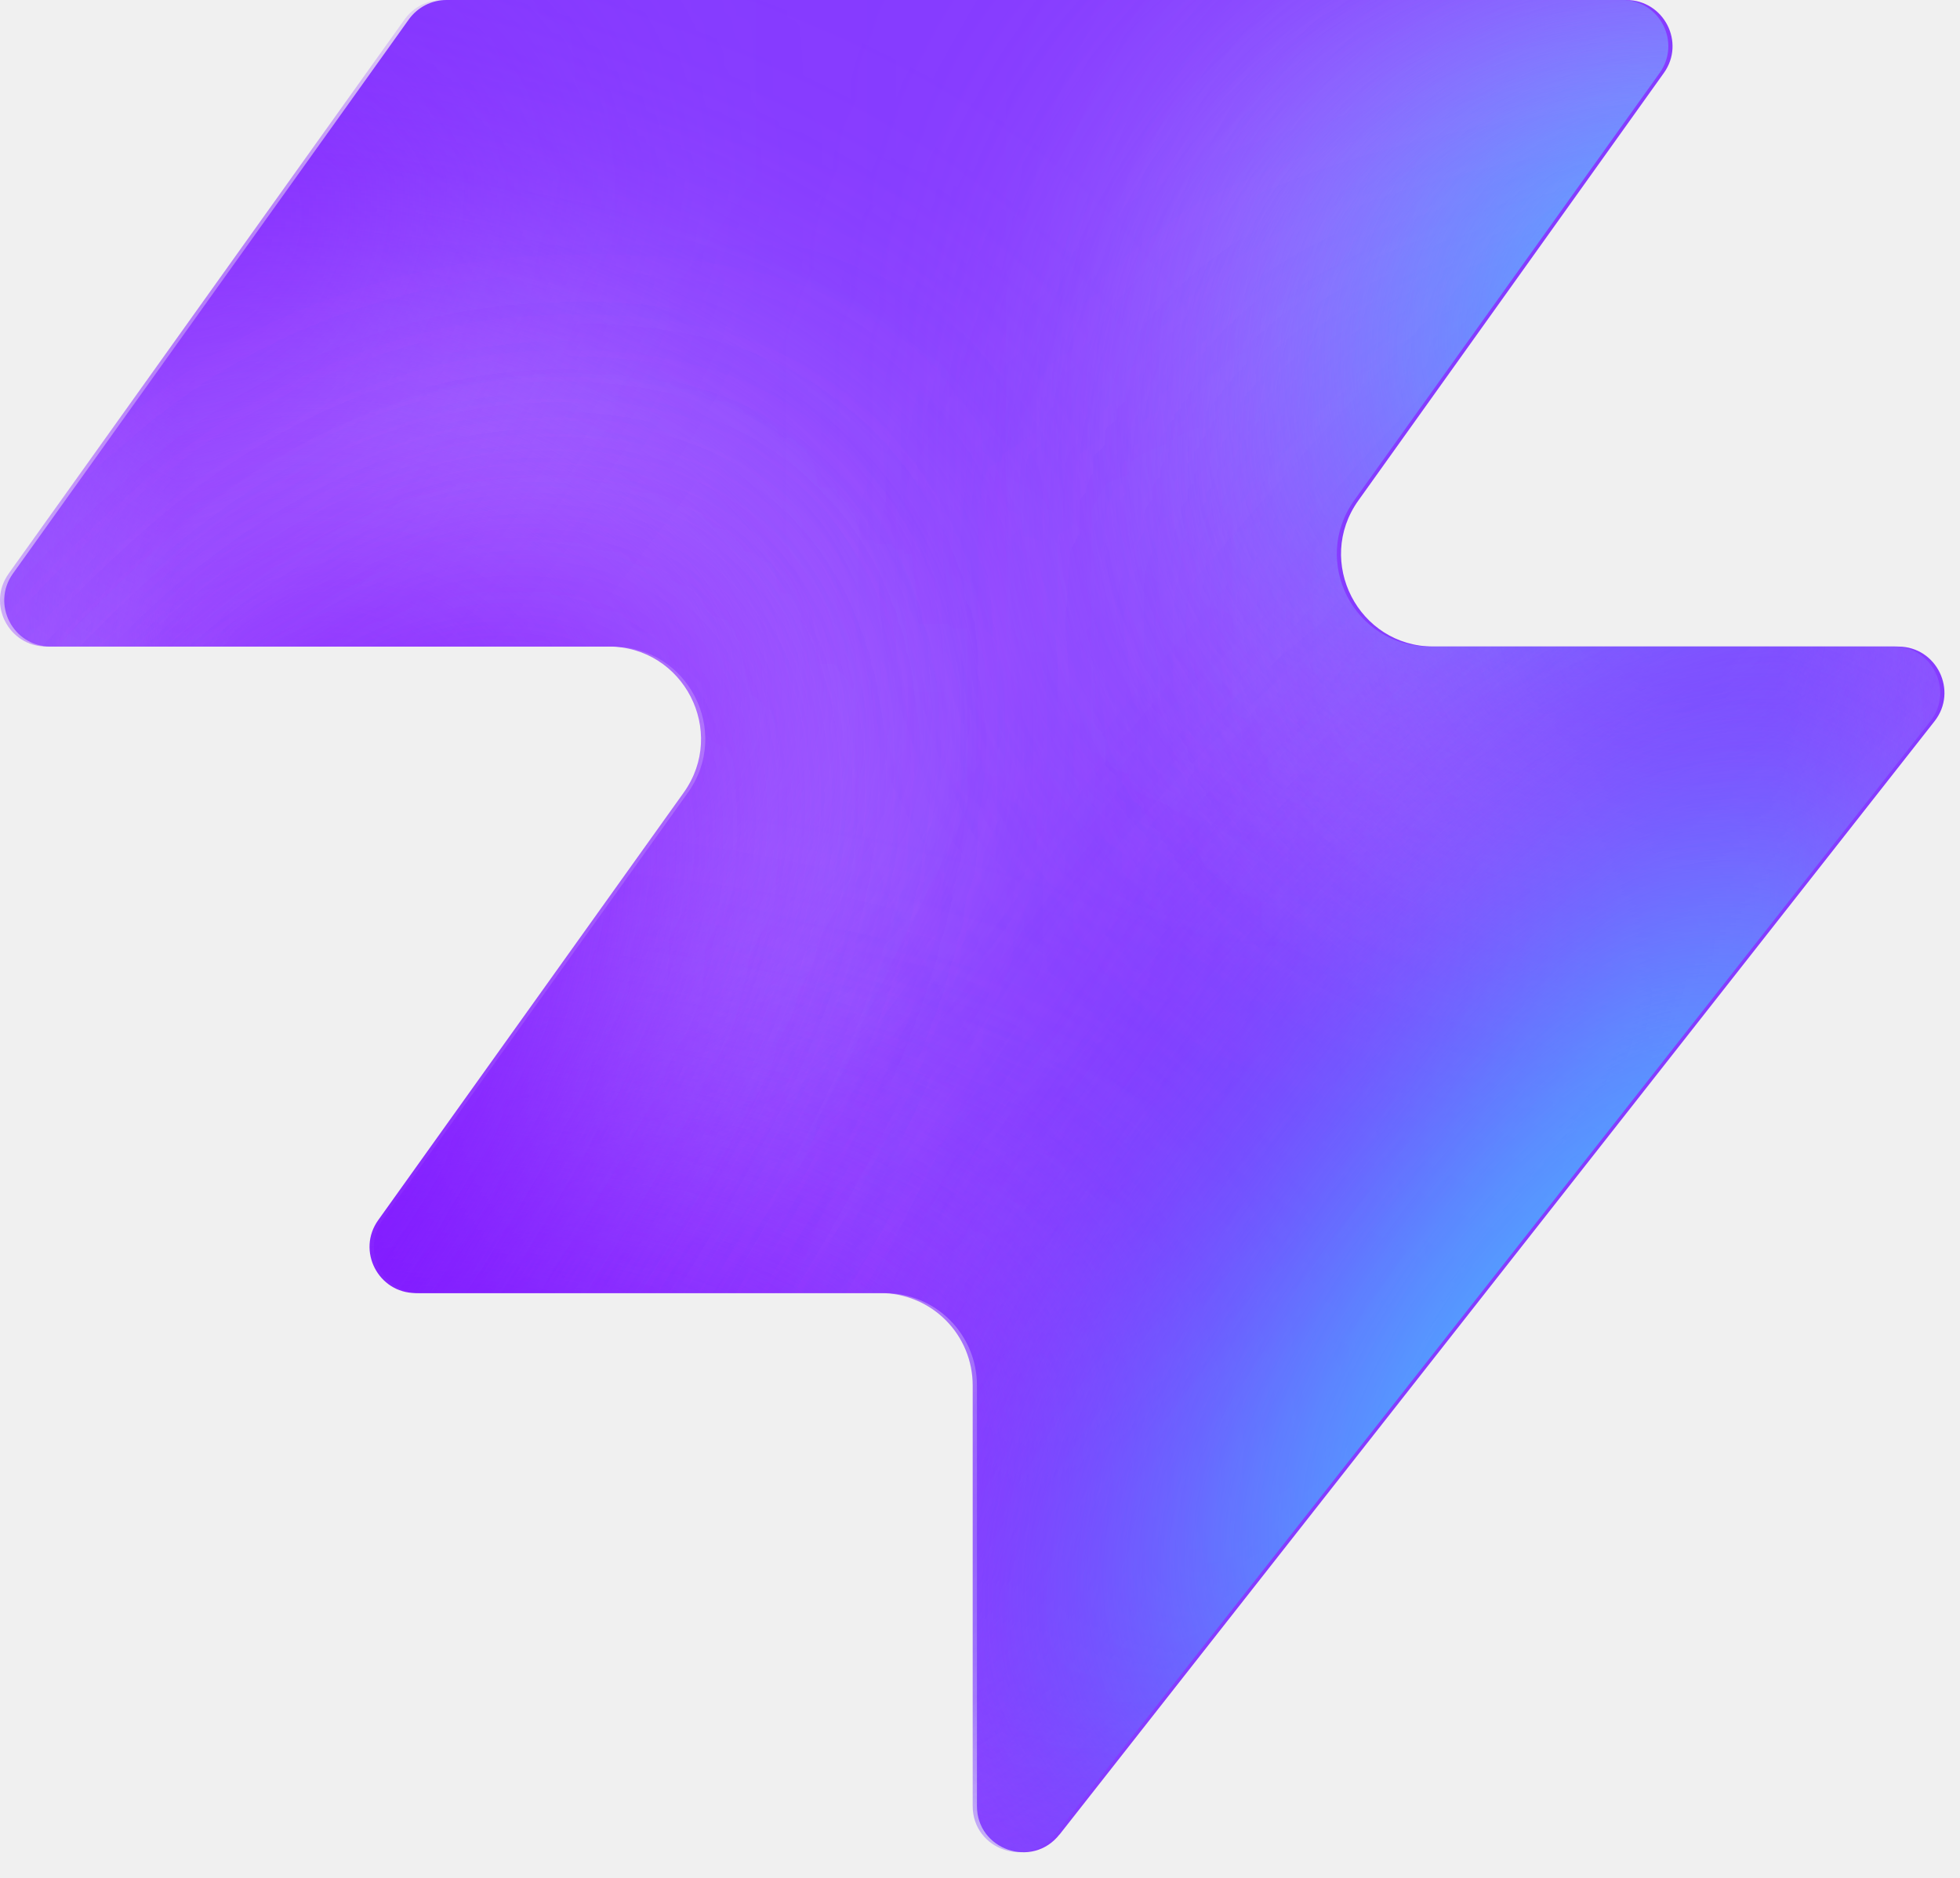
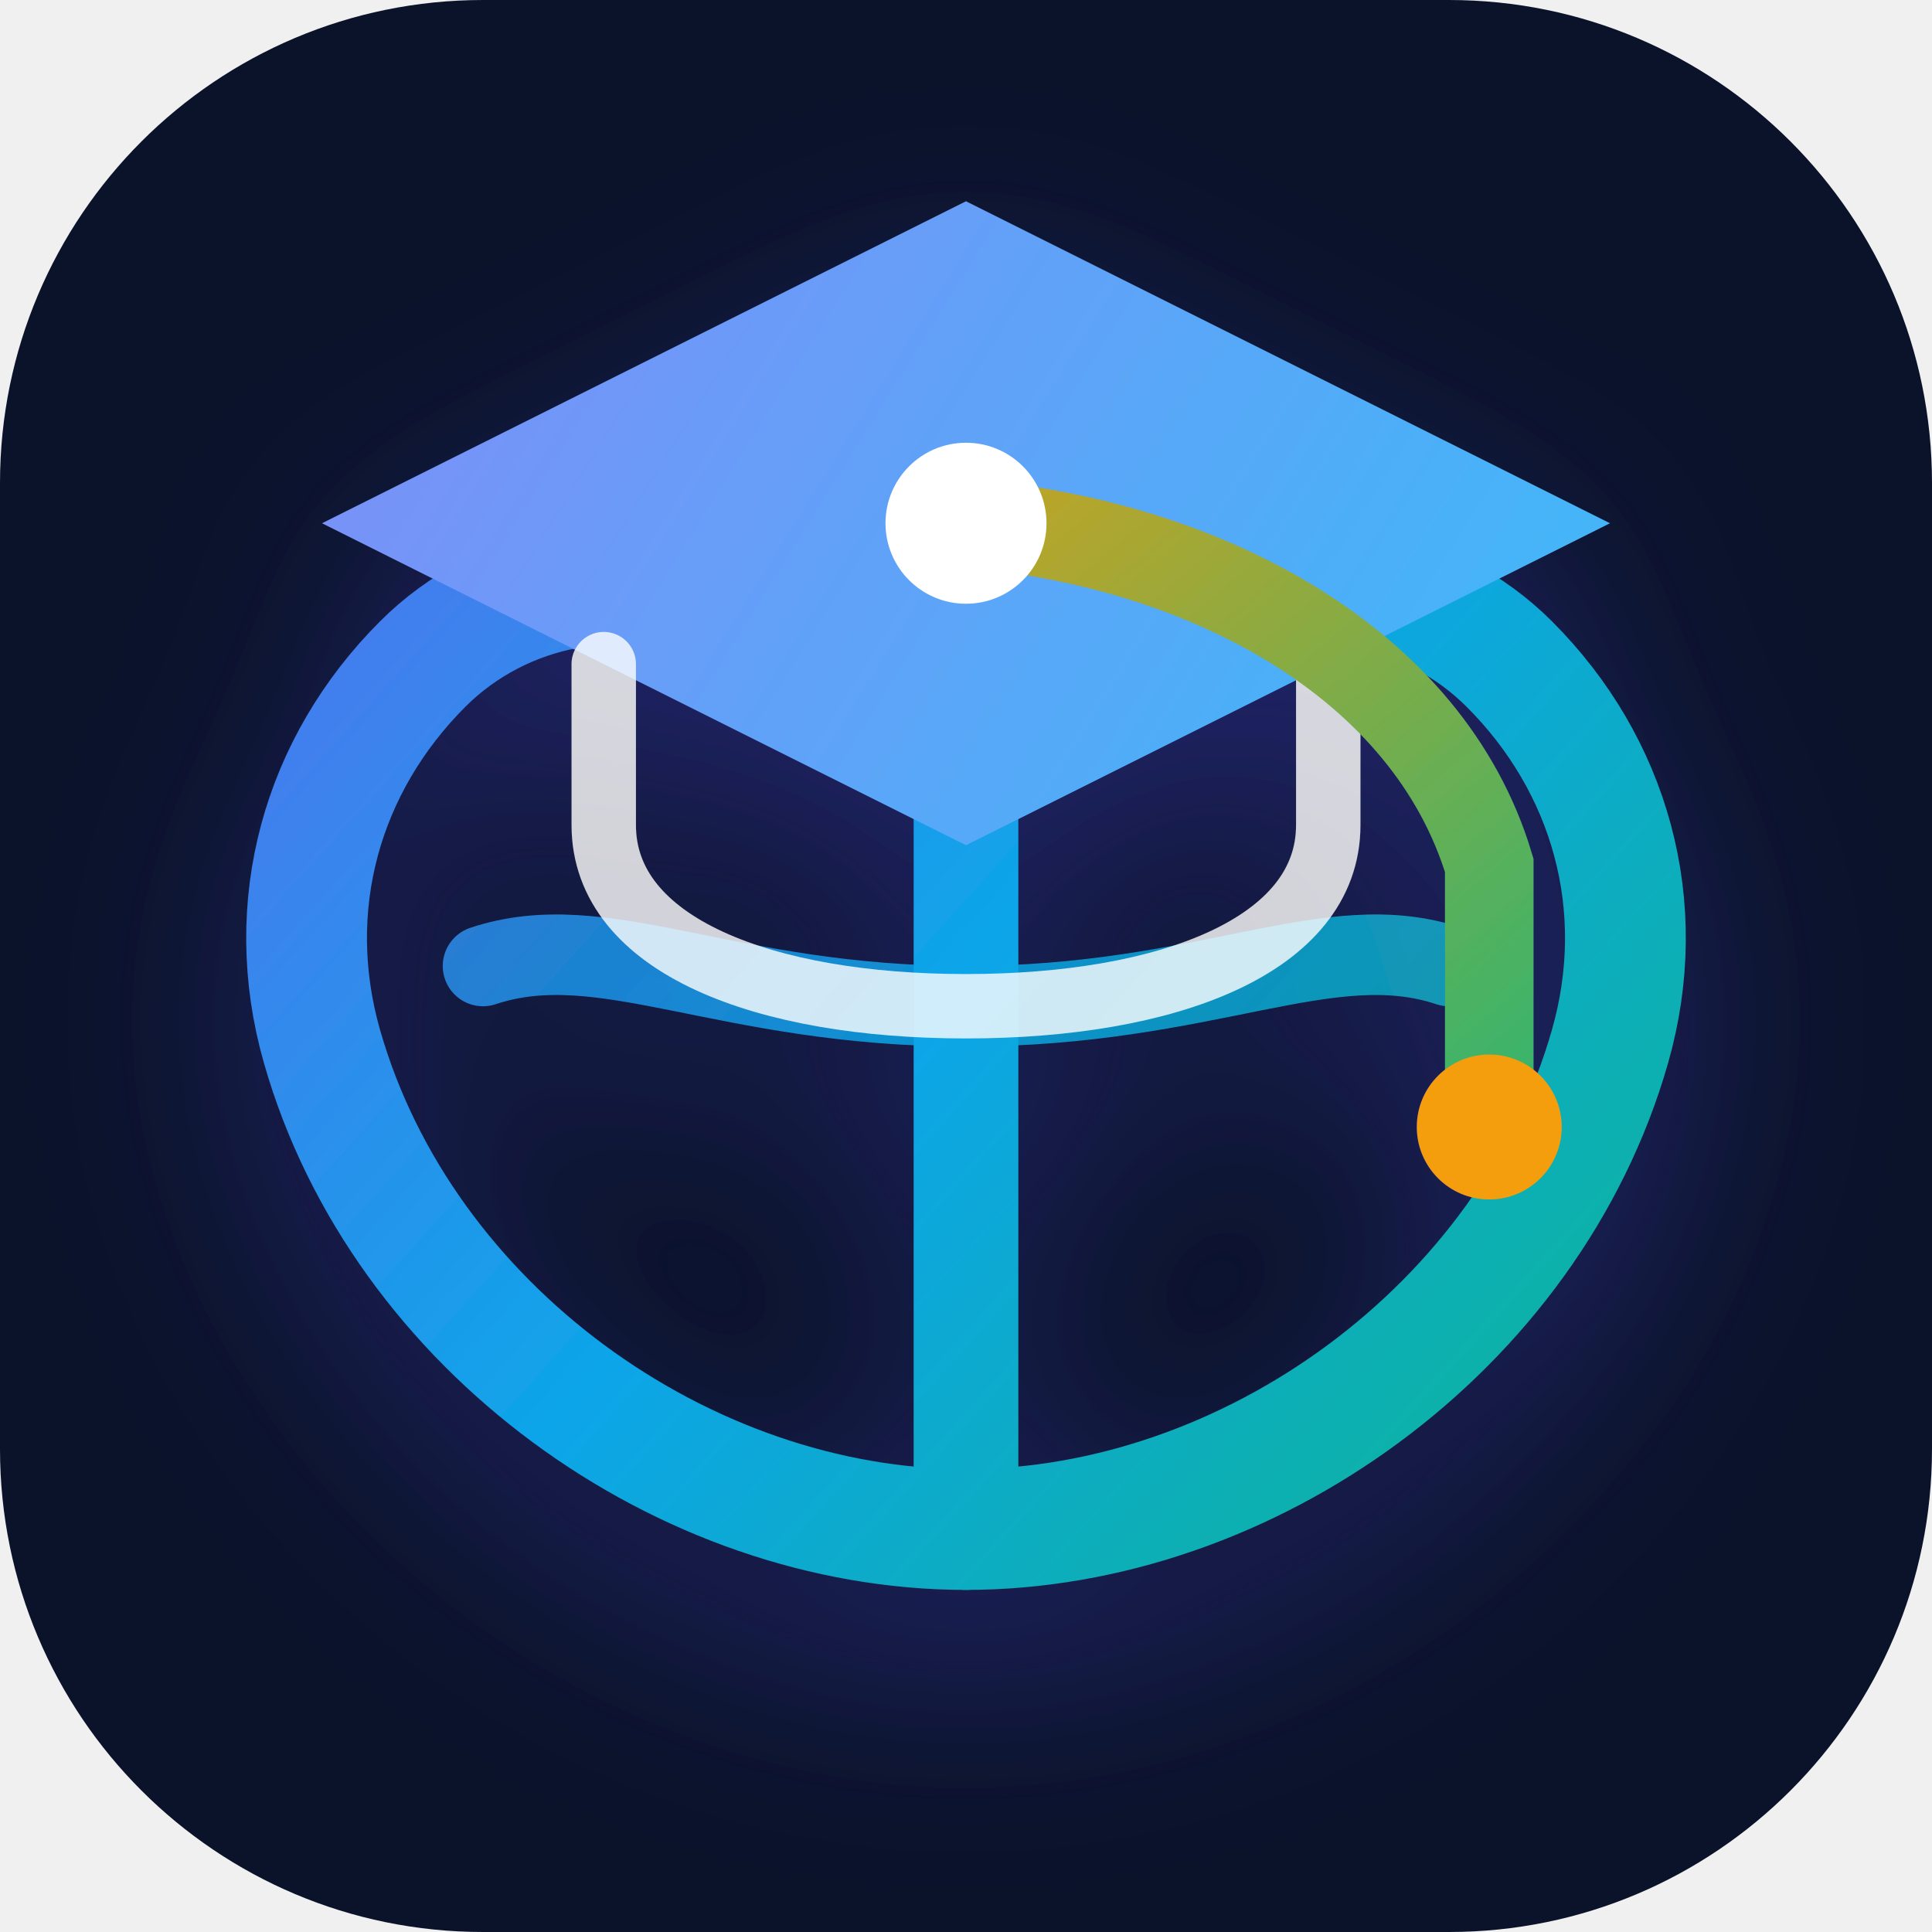
- <svg xmlns="http://www.w3.org/2000/svg" width="48" height="46" fill="none" viewBox="0 0 48 46">
-   <path fill="#863bff" d="M25.946 44.938c-.664.845-2.021.375-2.021-.698V33.937a2.26 2.26 0 0 0-2.262-2.262H10.287c-.92 0-1.456-1.04-.92-1.788l7.48-10.471c1.07-1.497 0-3.578-1.842-3.578H1.237c-.92 0-1.456-1.04-.92-1.788L10.013.474c.214-.297.556-.474.92-.474h28.894c.92 0 1.456 1.04.92 1.788l-7.48 10.471c-1.07 1.498 0 3.579 1.842 3.579h11.377c.943 0 1.473 1.088.89 1.83L25.947 44.94z" style="fill:#863bff;fill:color(display-p3 .525 .23 1);fill-opacity:1" />
-   <mask id="a" width="48" height="46" x="0" y="0" maskUnits="userSpaceOnUse" style="mask-type:alpha">
-     <path fill="#000" d="M25.842 44.938c-.664.844-2.021.375-2.021-.698V33.937a2.26 2.26 0 0 0-2.262-2.262H10.183c-.92 0-1.456-1.04-.92-1.788l7.48-10.471c1.07-1.498 0-3.579-1.842-3.579H1.133c-.92 0-1.456-1.04-.92-1.787L9.91.473c.214-.297.556-.474.92-.474h28.894c.92 0 1.456 1.04.92 1.788l-7.48 10.471c-1.07 1.498 0 3.578 1.842 3.578h11.377c.943 0 1.473 1.088.89 1.832L25.843 44.94z" style="fill:#000;fill-opacity:1" />
-   </mask>
-   <g mask="url(#a)">
-     <g filter="url(#b)">
-       <ellipse cx="5.508" cy="14.704" fill="#ede6ff" rx="5.508" ry="14.704" style="fill:#ede6ff;fill:color(display-p3 .927 .903 1);fill-opacity:1" transform="matrix(.00324 1 1 -.00324 -4.47 31.516)" />
-     </g>
-     <g filter="url(#c)">
-       <ellipse cx="10.399" cy="29.851" fill="#ede6ff" rx="10.399" ry="29.851" style="fill:#ede6ff;fill:color(display-p3 .927 .903 1);fill-opacity:1" transform="matrix(.00324 1 1 -.00324 -39.328 7.883)" />
-     </g>
-     <g filter="url(#d)">
-       <ellipse cx="5.508" cy="30.487" fill="#7e14ff" rx="5.508" ry="30.487" style="fill:#7e14ff;fill:color(display-p3 .492 .077 1);fill-opacity:1" transform="rotate(89.814 -25.913 -14.639)scale(1 -1)" />
-     </g>
-     <g filter="url(#e)">
-       <ellipse cx="5.508" cy="30.599" fill="#7e14ff" rx="5.508" ry="30.599" style="fill:#7e14ff;fill:color(display-p3 .492 .077 1);fill-opacity:1" transform="rotate(89.814 -32.644 -3.334)scale(1 -1)" />
-     </g>
-     <g filter="url(#f)">
-       <ellipse cx="5.508" cy="30.599" fill="#7e14ff" rx="5.508" ry="30.599" style="fill:#7e14ff;fill:color(display-p3 .492 .077 1);fill-opacity:1" transform="matrix(.00324 1 1 -.00324 -34.34 30.47)" />
-     </g>
-     <g filter="url(#g)">
-       <ellipse cx="14.072" cy="22.078" fill="#ede6ff" rx="14.072" ry="22.078" style="fill:#ede6ff;fill:color(display-p3 .927 .903 1);fill-opacity:1" transform="rotate(93.35 24.506 48.493)scale(-1 1)" />
-     </g>
-     <g filter="url(#h)">
-       <ellipse cx="3.47" cy="21.501" fill="#7e14ff" rx="3.47" ry="21.501" style="fill:#7e14ff;fill:color(display-p3 .492 .077 1);fill-opacity:1" transform="rotate(89.009 28.708 47.59)scale(-1 1)" />
-     </g>
-     <g filter="url(#i)">
-       <ellipse cx="3.47" cy="21.501" fill="#7e14ff" rx="3.47" ry="21.501" style="fill:#7e14ff;fill:color(display-p3 .492 .077 1);fill-opacity:1" transform="rotate(89.009 28.708 47.59)scale(-1 1)" />
-     </g>
-     <g filter="url(#j)">
-       <ellipse cx=".387" cy="8.972" fill="#7e14ff" rx="4.407" ry="29.108" style="fill:#7e14ff;fill:color(display-p3 .492 .077 1);fill-opacity:1" transform="rotate(39.51 .387 8.972)" />
-     </g>
-     <g filter="url(#k)">
-       <ellipse cx="47.523" cy="-6.092" fill="#7e14ff" rx="4.407" ry="29.108" style="fill:#7e14ff;fill:color(display-p3 .492 .077 1);fill-opacity:1" transform="rotate(37.892 47.523 -6.092)" />
-     </g>
-     <g filter="url(#l)">
-       <ellipse cx="41.412" cy="6.333" fill="#47bfff" rx="5.971" ry="9.665" style="fill:#47bfff;fill:color(display-p3 .28 .748 1);fill-opacity:1" transform="rotate(37.892 41.412 6.333)" />
-     </g>
-     <g filter="url(#m)">
-       <ellipse cx="-1.879" cy="38.332" fill="#7e14ff" rx="4.407" ry="29.108" style="fill:#7e14ff;fill:color(display-p3 .492 .077 1);fill-opacity:1" transform="rotate(37.892 -1.88 38.332)" />
-     </g>
-     <g filter="url(#n)">
-       <ellipse cx="-1.879" cy="38.332" fill="#7e14ff" rx="4.407" ry="29.108" style="fill:#7e14ff;fill:color(display-p3 .492 .077 1);fill-opacity:1" transform="rotate(37.892 -1.88 38.332)" />
-     </g>
-     <g filter="url(#o)">
-       <ellipse cx="35.651" cy="29.907" fill="#7e14ff" rx="4.407" ry="29.108" style="fill:#7e14ff;fill:color(display-p3 .492 .077 1);fill-opacity:1" transform="rotate(37.892 35.651 29.907)" />
-     </g>
-     <g filter="url(#p)">
-       <ellipse cx="38.418" cy="32.4" fill="#47bfff" rx="5.971" ry="15.297" style="fill:#47bfff;fill:color(display-p3 .28 .748 1);fill-opacity:1" transform="rotate(37.892 38.418 32.4)" />
-     </g>
-   </g>
+ <svg xmlns="http://www.w3.org/2000/svg" width="48" height="48" viewBox="0 0 48 48" fill="none">
  <defs>
-     <filter id="b" width="60.045" height="41.654" x="-19.77" y="16.149" color-interpolation-filters="sRGB" filterUnits="userSpaceOnUse">
-       <feFlood flood-opacity="0" result="BackgroundImageFix" />
-       <feBlend in="SourceGraphic" in2="BackgroundImageFix" result="shape" />
-       <feGaussianBlur result="effect1_foregroundBlur_2002_17158" stdDeviation="7.659" />
-     </filter>
-     <filter id="c" width="90.34" height="51.437" x="-54.613" y="-7.533" color-interpolation-filters="sRGB" filterUnits="userSpaceOnUse">
-       <feFlood flood-opacity="0" result="BackgroundImageFix" />
-       <feBlend in="SourceGraphic" in2="BackgroundImageFix" result="shape" />
-       <feGaussianBlur result="effect1_foregroundBlur_2002_17158" stdDeviation="7.659" />
-     </filter>
-     <filter id="d" width="79.355" height="29.4" x="-49.64" y="2.03" color-interpolation-filters="sRGB" filterUnits="userSpaceOnUse">
-       <feFlood flood-opacity="0" result="BackgroundImageFix" />
-       <feBlend in="SourceGraphic" in2="BackgroundImageFix" result="shape" />
-       <feGaussianBlur result="effect1_foregroundBlur_2002_17158" stdDeviation="4.596" />
-     </filter>
-     <filter id="e" width="79.579" height="29.4" x="-45.045" y="20.029" color-interpolation-filters="sRGB" filterUnits="userSpaceOnUse">
-       <feFlood flood-opacity="0" result="BackgroundImageFix" />
-       <feBlend in="SourceGraphic" in2="BackgroundImageFix" result="shape" />
-       <feGaussianBlur result="effect1_foregroundBlur_2002_17158" stdDeviation="4.596" />
-     </filter>
-     <filter id="f" width="79.579" height="29.4" x="-43.513" y="21.178" color-interpolation-filters="sRGB" filterUnits="userSpaceOnUse">
-       <feFlood flood-opacity="0" result="BackgroundImageFix" />
-       <feBlend in="SourceGraphic" in2="BackgroundImageFix" result="shape" />
-       <feGaussianBlur result="effect1_foregroundBlur_2002_17158" stdDeviation="4.596" />
-     </filter>
-     <filter id="g" width="74.749" height="58.852" x="15.756" y="-17.901" color-interpolation-filters="sRGB" filterUnits="userSpaceOnUse">
-       <feFlood flood-opacity="0" result="BackgroundImageFix" />
-       <feBlend in="SourceGraphic" in2="BackgroundImageFix" result="shape" />
-       <feGaussianBlur result="effect1_foregroundBlur_2002_17158" stdDeviation="7.659" />
-     </filter>
-     <filter id="h" width="61.377" height="25.362" x="23.548" y="2.284" color-interpolation-filters="sRGB" filterUnits="userSpaceOnUse">
-       <feFlood flood-opacity="0" result="BackgroundImageFix" />
-       <feBlend in="SourceGraphic" in2="BackgroundImageFix" result="shape" />
-       <feGaussianBlur result="effect1_foregroundBlur_2002_17158" stdDeviation="4.596" />
-     </filter>
-     <filter id="i" width="61.377" height="25.362" x="23.548" y="2.284" color-interpolation-filters="sRGB" filterUnits="userSpaceOnUse">
-       <feFlood flood-opacity="0" result="BackgroundImageFix" />
-       <feBlend in="SourceGraphic" in2="BackgroundImageFix" result="shape" />
-       <feGaussianBlur result="effect1_foregroundBlur_2002_17158" stdDeviation="4.596" />
-     </filter>
-     <filter id="j" width="56.045" height="63.649" x="-27.636" y="-22.853" color-interpolation-filters="sRGB" filterUnits="userSpaceOnUse">
-       <feFlood flood-opacity="0" result="BackgroundImageFix" />
-       <feBlend in="SourceGraphic" in2="BackgroundImageFix" result="shape" />
-       <feGaussianBlur result="effect1_foregroundBlur_2002_17158" stdDeviation="4.596" />
-     </filter>
-     <filter id="k" width="54.814" height="64.646" x="20.116" y="-38.415" color-interpolation-filters="sRGB" filterUnits="userSpaceOnUse">
-       <feFlood flood-opacity="0" result="BackgroundImageFix" />
-       <feBlend in="SourceGraphic" in2="BackgroundImageFix" result="shape" />
-       <feGaussianBlur result="effect1_foregroundBlur_2002_17158" stdDeviation="4.596" />
-     </filter>
-     <filter id="l" width="33.541" height="35.313" x="24.641" y="-11.323" color-interpolation-filters="sRGB" filterUnits="userSpaceOnUse">
-       <feFlood flood-opacity="0" result="BackgroundImageFix" />
-       <feBlend in="SourceGraphic" in2="BackgroundImageFix" result="shape" />
-       <feGaussianBlur result="effect1_foregroundBlur_2002_17158" stdDeviation="4.596" />
-     </filter>
-     <filter id="m" width="54.814" height="64.646" x="-29.286" y="6.009" color-interpolation-filters="sRGB" filterUnits="userSpaceOnUse">
-       <feFlood flood-opacity="0" result="BackgroundImageFix" />
-       <feBlend in="SourceGraphic" in2="BackgroundImageFix" result="shape" />
-       <feGaussianBlur result="effect1_foregroundBlur_2002_17158" stdDeviation="4.596" />
-     </filter>
-     <filter id="n" width="54.814" height="64.646" x="-29.286" y="6.009" color-interpolation-filters="sRGB" filterUnits="userSpaceOnUse">
-       <feFlood flood-opacity="0" result="BackgroundImageFix" />
-       <feBlend in="SourceGraphic" in2="BackgroundImageFix" result="shape" />
-       <feGaussianBlur result="effect1_foregroundBlur_2002_17158" stdDeviation="4.596" />
-     </filter>
-     <filter id="o" width="54.814" height="64.646" x="8.244" y="-2.416" color-interpolation-filters="sRGB" filterUnits="userSpaceOnUse">
-       <feFlood flood-opacity="0" result="BackgroundImageFix" />
-       <feBlend in="SourceGraphic" in2="BackgroundImageFix" result="shape" />
-       <feGaussianBlur result="effect1_foregroundBlur_2002_17158" stdDeviation="4.596" />
-     </filter>
-     <filter id="p" width="39.409" height="43.623" x="18.713" y="10.588" color-interpolation-filters="sRGB" filterUnits="userSpaceOnUse">
-       <feFlood flood-opacity="0" result="BackgroundImageFix" />
-       <feBlend in="SourceGraphic" in2="BackgroundImageFix" result="shape" />
-       <feGaussianBlur result="effect1_foregroundBlur_2002_17158" stdDeviation="4.596" />
+     <linearGradient id="sbBrainGradPrimary" x1="4" y1="6" x2="44" y2="42" gradientUnits="userSpaceOnUse">
+       <stop offset="0%" stop-color="#6366F1" />
+       <stop offset="50%" stop-color="#0EA5E9" />
+       <stop offset="100%" stop-color="#10B981" />
+     </linearGradient>
+     <linearGradient id="sbCapGrad" x1="8" y1="4" x2="40" y2="24" gradientUnits="userSpaceOnUse">
+       <stop offset="0%" stop-color="#818CF8" />
+       <stop offset="100%" stop-color="#38BDF8" />
+     </linearGradient>
+     <linearGradient id="sbSparkGrad" x1="24" y1="2" x2="46" y2="28" gradientUnits="userSpaceOnUse">
+       <stop offset="0%" stop-color="#F59E0B" />
+       <stop offset="100%" stop-color="#10B981" />
+     </linearGradient>
+     <filter id="sbLogoGlow" x="-10%" y="-10%" width="120%" height="120%" filterUnits="userSpaceOnUse">
+       <feDropShadow dx="0" dy="2" stdDeviation="2.5" flood-color="#4F46E5" flood-opacity="0.32" />
    </filter>
  </defs>
+   <rect width="48" height="48" rx="12" fill="#0B132B" />
+   <g filter="url(#sbLogoGlow)">
+     <path d="M 24 38 C 17 38 10 33 8 26 C 7 22.5 8 19 10.5 16.5 C 12.5 14.5 15.5 14 18 15 C 20 12 23 11 24 11" stroke="url(#sbBrainGradPrimary)" stroke-width="3" stroke-linecap="round" stroke-linejoin="round" />
+     <path d="M 24 38 C 31 38 38 33 40 26 C 41 22.5 40 19 37.5 16.5 C 35.5 14.5 32.5 14 30 15 C 28 12 25 11 24 11" stroke="url(#sbBrainGradPrimary)" stroke-width="3" stroke-linecap="round" stroke-linejoin="round" />
+     <path d="M 24 13 L 24 38" stroke="url(#sbBrainGradPrimary)" stroke-width="2.6" stroke-linecap="round" />
+     <path d="M 12 24 C 15 23 18 25 24 25" stroke="url(#sbBrainGradPrimary)" stroke-width="2" stroke-linecap="round" opacity="0.85" />
+     <path d="M 36 24 C 33 23 30 25 24 25" stroke="url(#sbBrainGradPrimary)" stroke-width="2" stroke-linecap="round" opacity="0.85" />
+     <path d="M 24 5 L 40 13 L 24 21 L 8 13 Z" fill="url(#sbCapGrad)" />
+     <path d="M 15 16.5 L 15 20.5 C 15 23.5 19 25 24 25 C 29 25 33 23.5 33 20.5 L 33 16.5" stroke="#FFFFFF" stroke-width="1.6" stroke-linecap="round" opacity="0.8" />
+     <path d="M 24 13 C 30 13.5 35.5 16.5 37 21.5 L 37 27" stroke="url(#sbSparkGrad)" stroke-width="2.2" stroke-linecap="round" />
+     <circle cx="37" cy="28" r="1.8" fill="#F59E0B" />
+     <circle cx="24" cy="13" r="2" fill="#FFFFFF" />
+   </g>
</svg>
